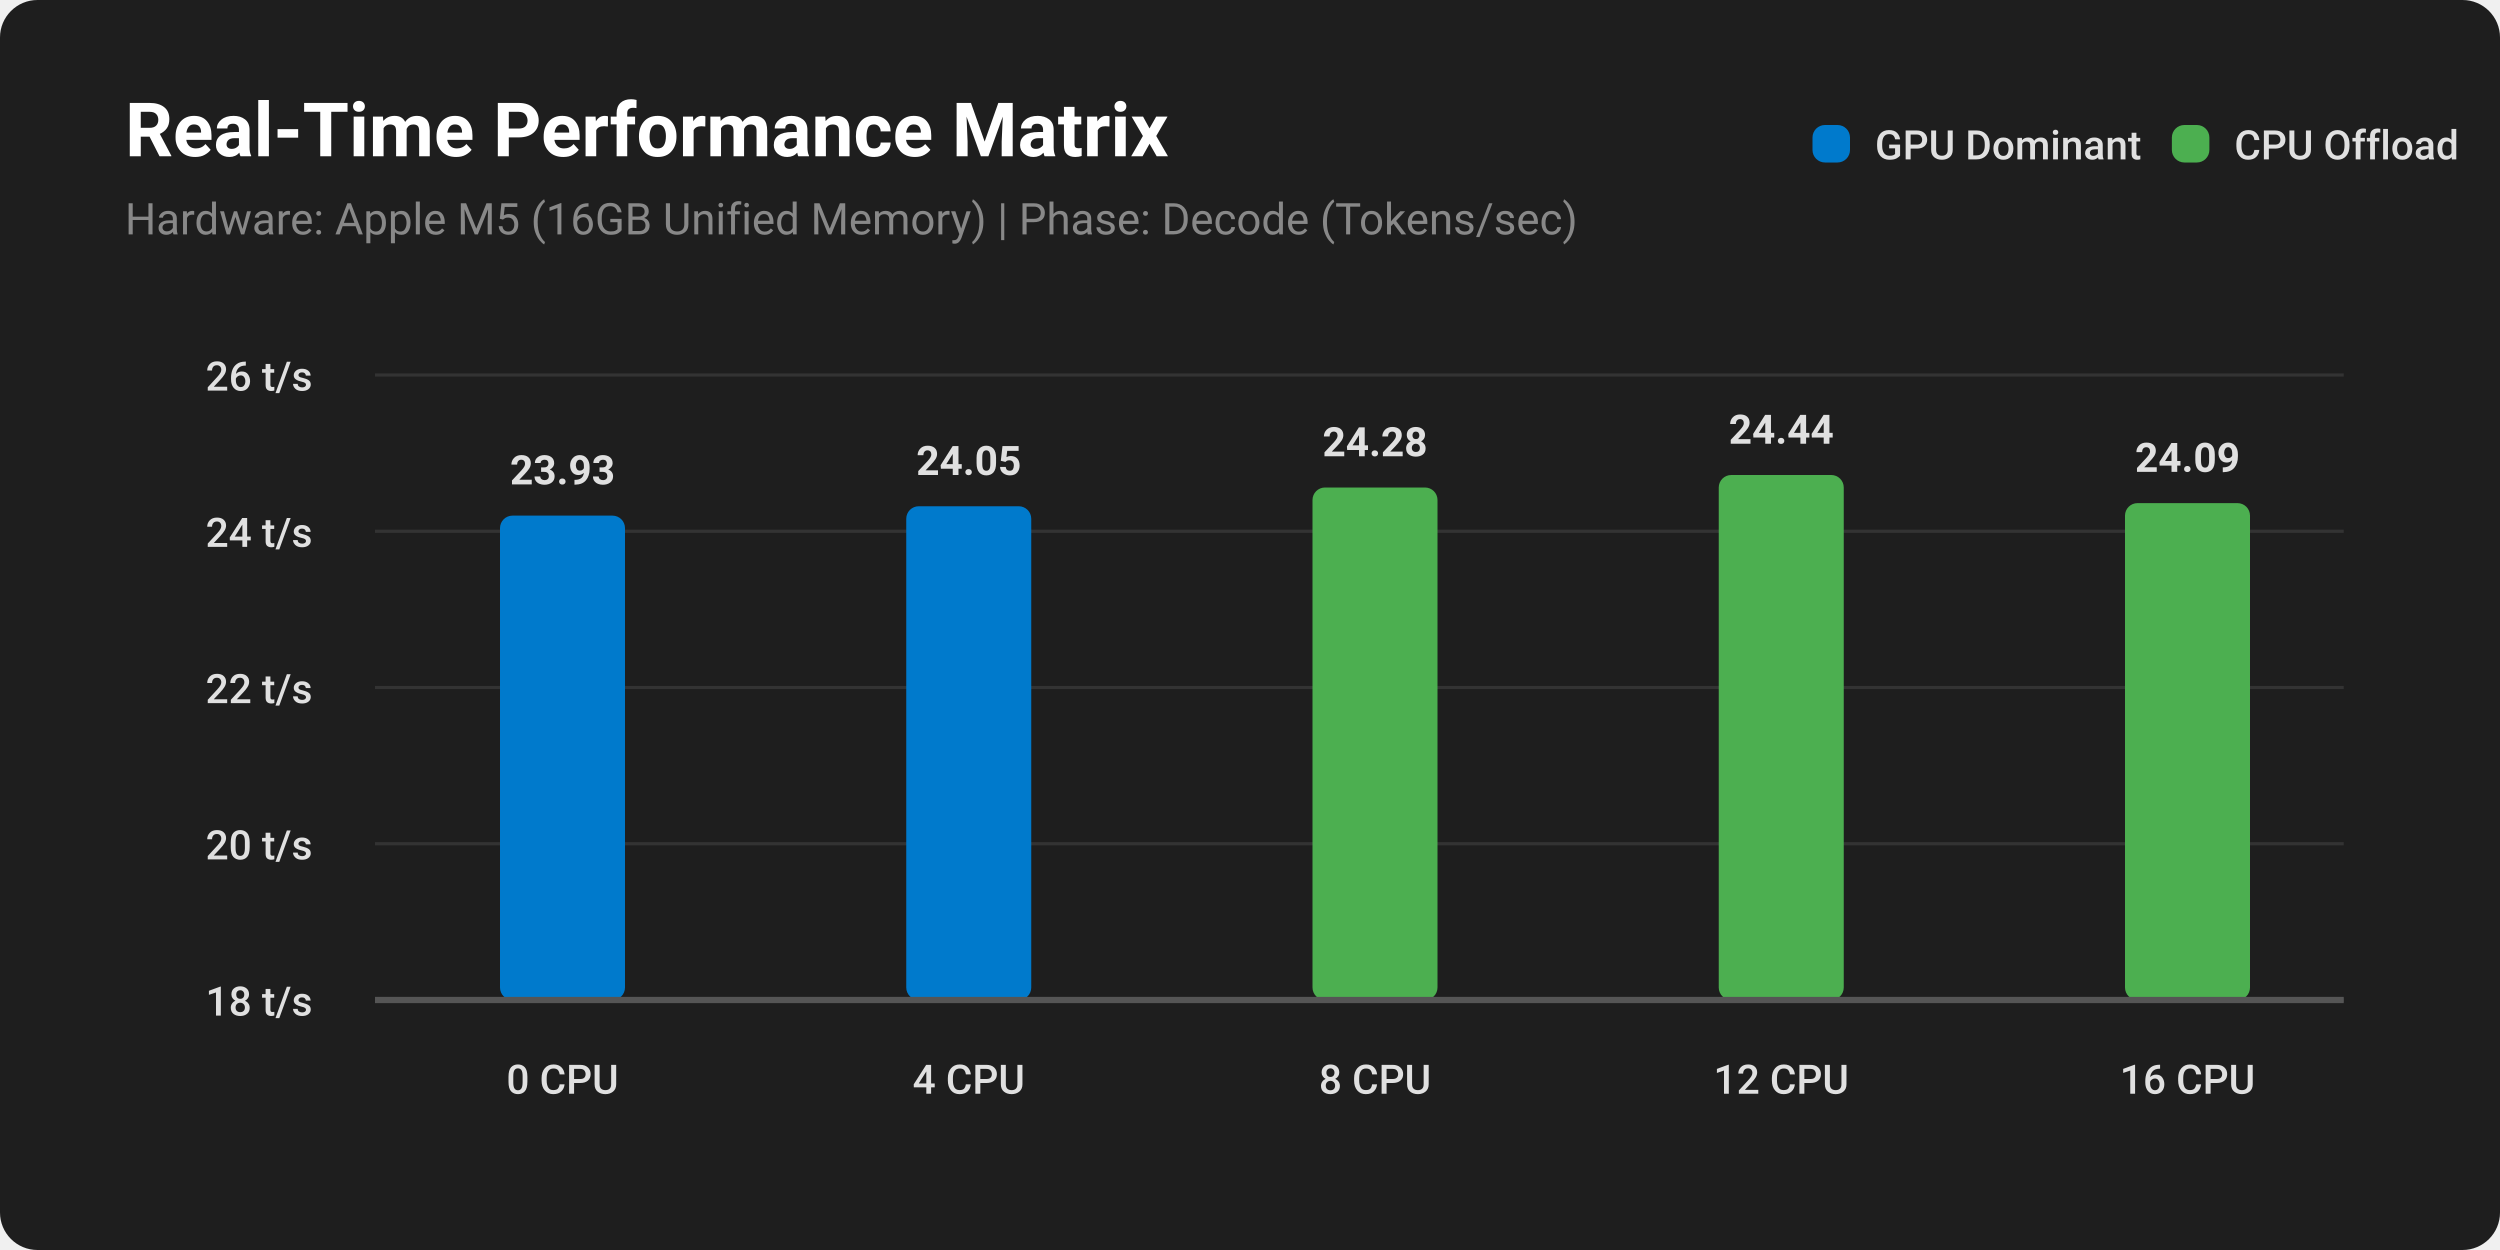
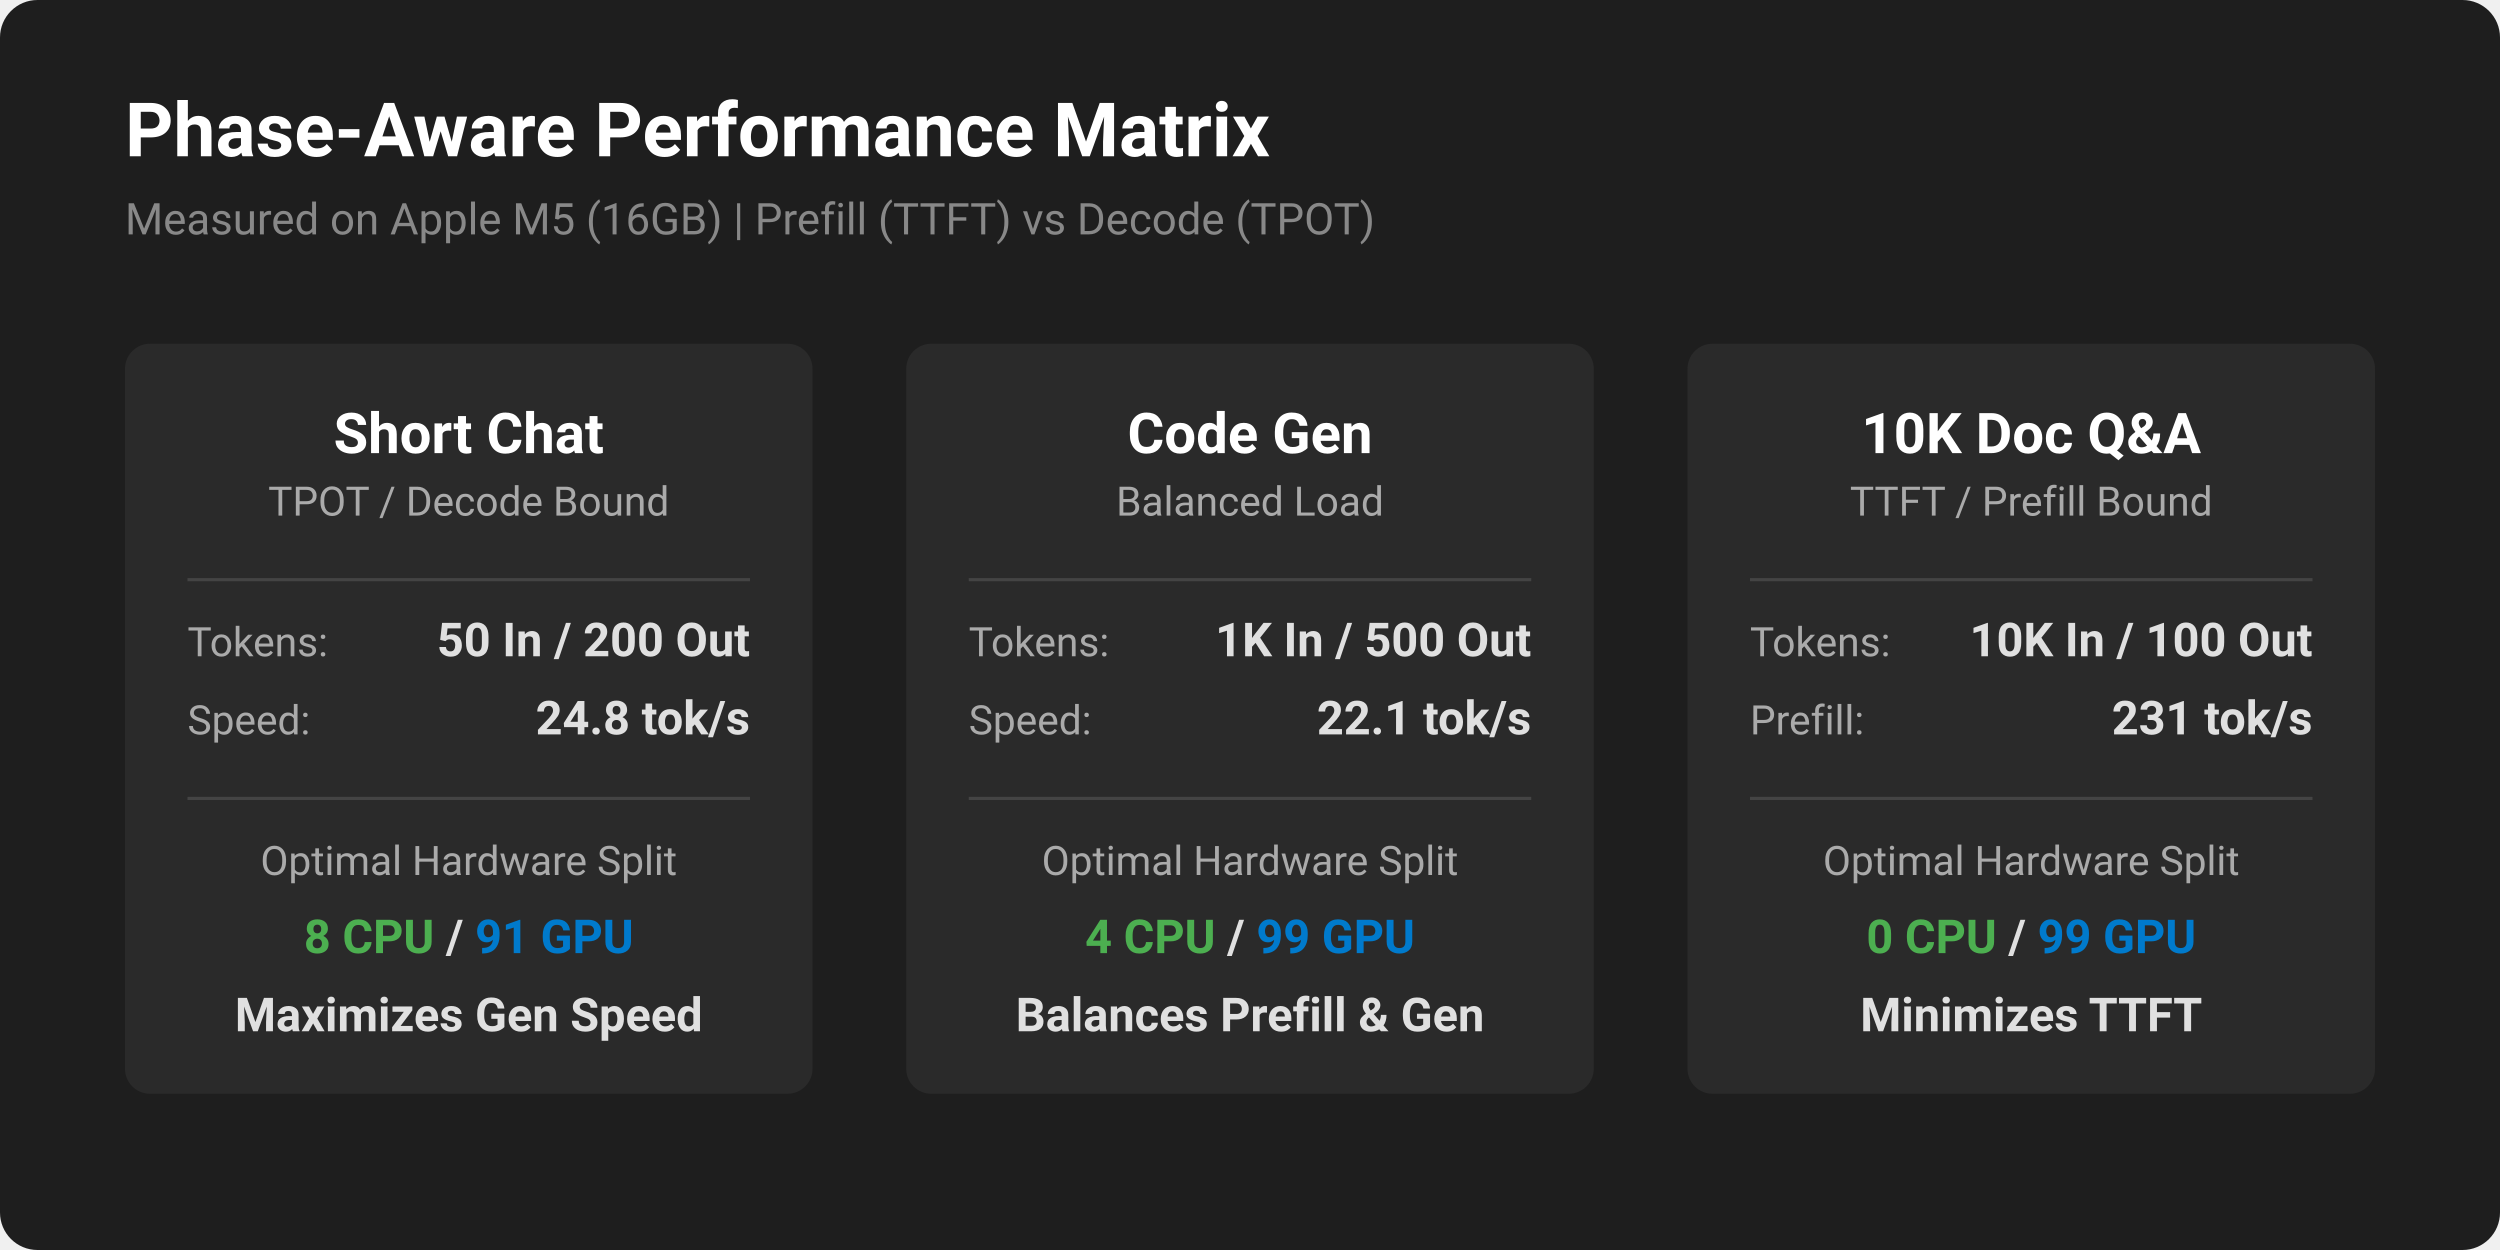
<svg xmlns="http://www.w3.org/2000/svg" viewBox="0 0 800 400" width="100%" height="100%">
  <defs>
    <style>
            .bg { fill: #1E1E1E; }
+             .card-bg { fill: #2A2A2A; rx: 8; }
            .text-main { fill: #E0E0E0; font-family: -apple-system, BlinkMacSystemFont, "Segoe UI", Roboto, Helvetica, Arial, sans-serif; }
            .text-title { font-size: 24px; font-weight: bold; fill: #FFFFFF; }
            .text-subtitle { font-size: 14px; fill: #888888; }
-             .grid-line { stroke: #333333; stroke-width: 1; }
-             .bar-bg { fill: #2A2A2A; rx: 4; }
-             .bar-fill-gpu { fill: #007ACC; rx: 4; }
-             .bar-fill-cpu { fill: #4CAF50; rx: 4; }
-             .text-label { font-size: 13px; font-weight: 500; }
-             .text-value { font-size: 13px; font-weight: bold; }
+             .card-title { font-size: 18px; font-weight: bold; fill: #FFFFFF; }
+             .card-label { font-size: 13px; fill: #AAAAAA; }
+             .card-value { font-size: 15px; font-weight: bold; fill: #E0E0E0; }
+             .split-cpu { fill: #4CAF50; font-weight: bold; }
+             .split-gpu { fill: #007ACC; font-weight: bold; }
        </style>
  </defs>
  <rect width="100%" height="100%" class="bg" rx="12" />
-   <text x="40" y="50" class="text-main text-title">Real-Time Performance Matrix</text>
-   <text x="40" y="75" class="text-main text-subtitle">Hardware: Apple M5 (16GB Unified Memory) | Phase: Decode (Tokens/sec)</text>
-   <rect x="580" y="40" width="12" height="12" class="bar-fill-gpu" rx="2" />
-   <text x="600" y="51" class="text-main text-label">GPU Dominant</text>
-   <rect x="695" y="40" width="12" height="12" class="bar-fill-cpu" rx="2" />
-   <text x="715" y="51" class="text-main text-label">CPU Offload</text>
-   <line x1="120" y1="120" x2="750" y2="120" class="grid-line" />
-   <line x1="120" y1="170" x2="750" y2="170" class="grid-line" />
-   <line x1="120" y1="220" x2="750" y2="220" class="grid-line" />
-   <line x1="120" y1="270" x2="750" y2="270" class="grid-line" />
-   <line x1="120" y1="320" x2="750" y2="320" class="grid-line" />
-   <text x="100" y="125" class="text-main text-label" text-anchor="end">26 t/s</text>
-   <text x="100" y="175" class="text-main text-label" text-anchor="end">24 t/s</text>
-   <text x="100" y="225" class="text-main text-label" text-anchor="end">22 t/s</text>
-   <text x="100" y="275" class="text-main text-label" text-anchor="end">20 t/s</text>
-   <text x="100" y="325" class="text-main text-label" text-anchor="end">18 t/s</text>
-   <text x="180" y="350" class="text-main text-label" text-anchor="middle">0 CPU</text>
-   <rect x="160" y="165" width="40" height="155" class="bar-fill-gpu" />
-   <text x="180" y="155" class="text-main text-value" text-anchor="middle">23.93</text>
-   <text x="310" y="350" class="text-main text-label" text-anchor="middle">4 CPU</text>
-   <rect x="290" y="162" width="40" height="158" class="bar-fill-gpu" />
-   <text x="310" y="152" class="text-main text-value" text-anchor="middle">24.05</text>
-   <text x="440" y="350" class="text-main text-label" text-anchor="middle">8 CPU</text>
-   <rect x="420" y="156" width="40" height="164" class="bar-fill-cpu" />
-   <text x="440" y="146" class="text-main text-value" text-anchor="middle">24.28</text>
-   <text x="570" y="350" class="text-main text-label" text-anchor="middle">12 CPU</text>
-   <rect x="550" y="152" width="40" height="168" class="bar-fill-cpu" />
-   <text x="570" y="142" class="text-main text-value" text-anchor="middle">24.44</text>
-   <text x="700" y="350" class="text-main text-label" text-anchor="middle">16 CPU</text>
-   <rect x="680" y="161" width="40" height="159" class="bar-fill-cpu" />
-   <text x="700" y="151" class="text-main text-value" text-anchor="middle">24.09</text>
-   <line x1="120" y1="320" x2="750" y2="320" style="stroke: #555; stroke-width: 2;" />
+   <text x="40" y="50" class="text-main text-title">Phase-Aware Performance Matrix</text>
+   <text x="40" y="75" class="text-main text-subtitle">Measured on Apple M5 (16GB) | Prefill (TTFT) vs Decode (TPOT)</text>
+   <rect x="40" y="110" width="220" height="240" class="card-bg" />
+   <text x="150" y="145" class="text-main card-title" text-anchor="middle">Short Chat</text>
+   <text x="150" y="165" class="text-main card-label" text-anchor="middle">TPOT / Decode Bound</text>
+   <rect x="60" y="185" width="180" height="1" fill="#444" />
+   <text x="60" y="210" class="text-main card-label">Tokens:</text>
+   <text x="240" y="210" class="text-main card-value" text-anchor="end">50 In / 200 Out</text>
+   <text x="60" y="235" class="text-main card-label">Speed:</text>
+   <text x="240" y="235" class="text-main card-value" text-anchor="end">24.8 tok/s</text>
+   <rect x="60" y="255" width="180" height="1" fill="#444" />
+   <text x="150" y="280" class="text-main card-label" text-anchor="middle">Optimal Hardware Split</text>
+   <text x="150" y="305" class="text-main card-value" text-anchor="middle">
+     <tspan class="split-cpu">8 CPU</tspan> / <tspan class="split-gpu">91 GPU</tspan>
+   </text>
+   <text x="150" y="330" class="text-main card-value" text-anchor="middle" fill="#FFBD2E">Maximizes Gen Speed</text>
+   <rect x="290" y="110" width="220" height="240" class="card-bg" />
+   <text x="400" y="145" class="text-main card-title" text-anchor="middle">Code Gen</text>
+   <text x="400" y="165" class="text-main card-label" text-anchor="middle">Balanced Load</text>
+   <rect x="310" y="185" width="180" height="1" fill="#444" />
+   <text x="310" y="210" class="text-main card-label">Tokens:</text>
+   <text x="490" y="210" class="text-main card-value" text-anchor="end">1K In / 500 Out</text>
+   <text x="310" y="235" class="text-main card-label">Speed:</text>
+   <text x="490" y="235" class="text-main card-value" text-anchor="end">22.1 tok/s</text>
+   <rect x="310" y="255" width="180" height="1" fill="#444" />
+   <text x="400" y="280" class="text-main card-label" text-anchor="middle">Optimal Hardware Split</text>
+   <text x="400" y="305" class="text-main card-value" text-anchor="middle">
+     <tspan class="split-cpu">4 CPU</tspan> / <tspan class="split-gpu">99 GPU</tspan>
+   </text>
+   <text x="400" y="330" class="text-main card-value" text-anchor="middle" fill="#FFBD2E">Balances Prefill &amp; Gen</text>
+   <rect x="540" y="110" width="220" height="240" class="card-bg" />
+   <text x="650" y="145" class="text-main card-title" text-anchor="middle">10K Doc Q&amp;A</text>
+   <text x="650" y="165" class="text-main card-label" text-anchor="middle">TTFT / Prefill Bound</text>
+   <rect x="560" y="185" width="180" height="1" fill="#444" />
+   <text x="560" y="210" class="text-main card-label">Tokens:</text>
+   <text x="740" y="210" class="text-main card-value" text-anchor="end">10K In / 100 Out</text>
+   <text x="560" y="235" class="text-main card-label">Prefill:</text>
+   <text x="740" y="235" class="text-main card-value" text-anchor="end">231 tok/s</text>
+   <rect x="560" y="255" width="180" height="1" fill="#444" />
+   <text x="650" y="280" class="text-main card-label" text-anchor="middle">Optimal Hardware Split</text>
+   <text x="650" y="305" class="text-main card-value" text-anchor="middle">
+     <tspan class="split-cpu">0 CPU</tspan> / <tspan class="split-gpu">99 GPU</tspan>
+   </text>
+   <text x="650" y="330" class="text-main card-value" text-anchor="middle" fill="#FFBD2E">Minimizes TTFT</text>
</svg>
